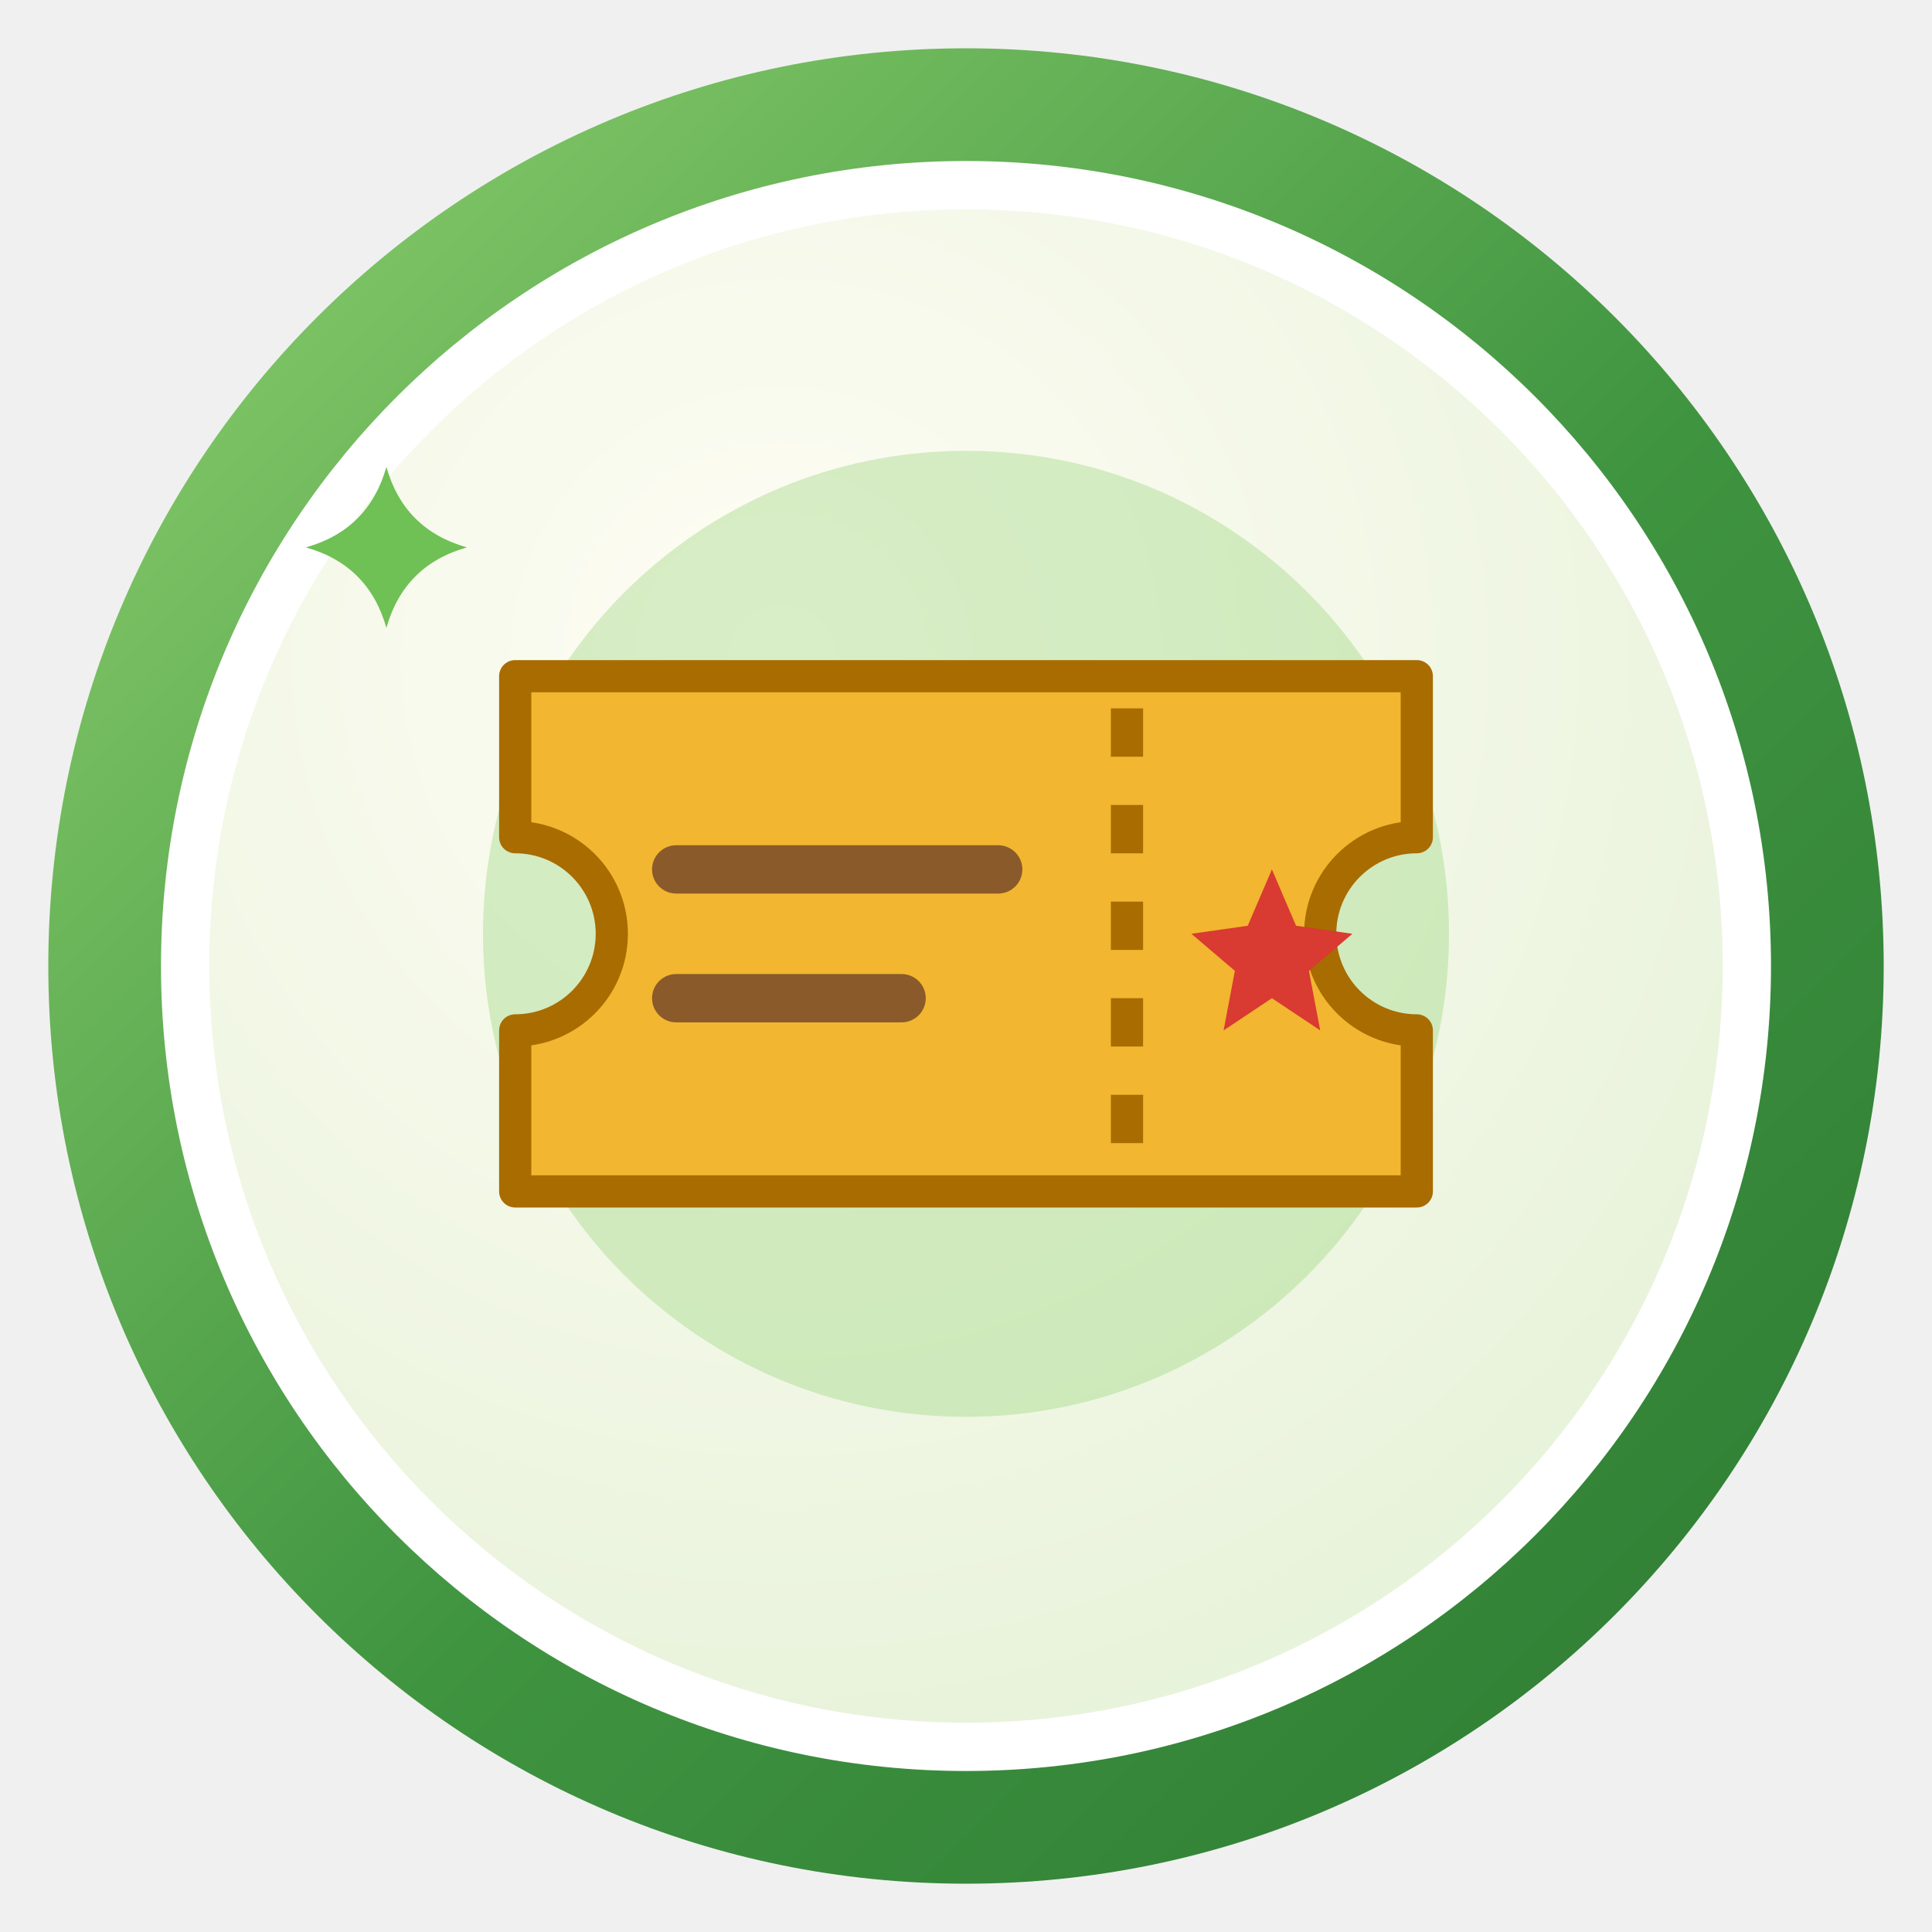
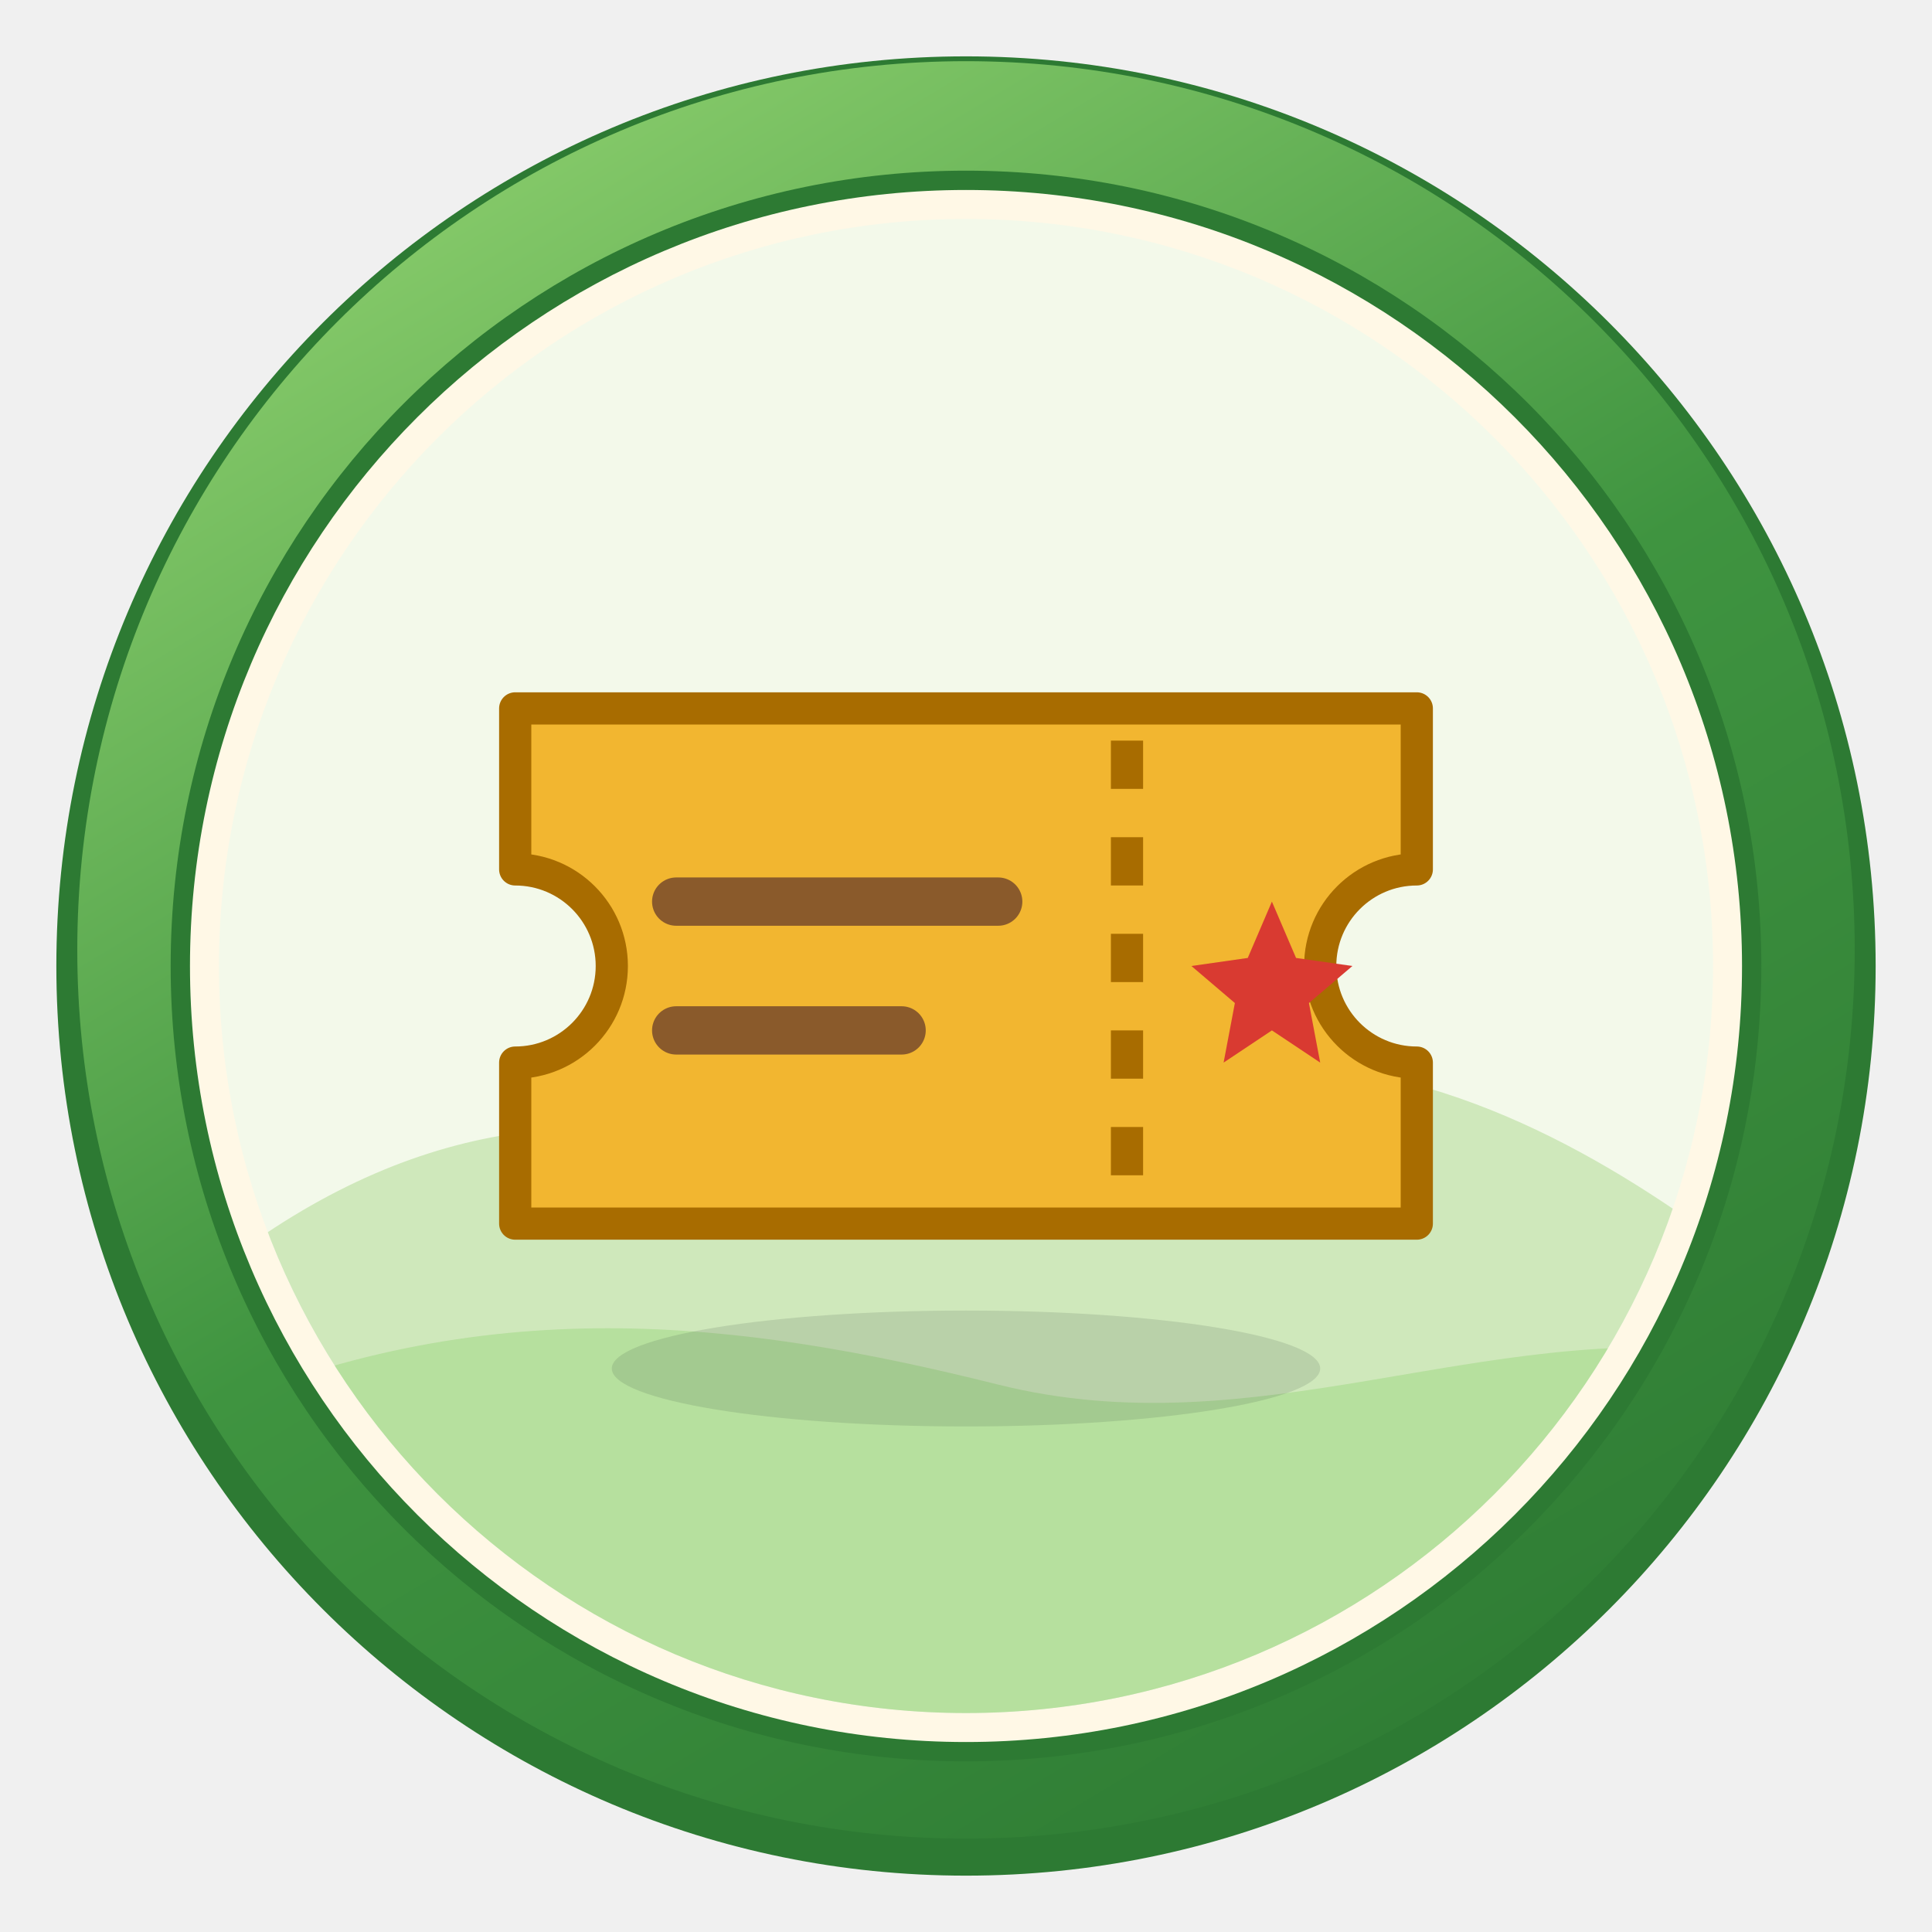
<svg xmlns="http://www.w3.org/2000/svg" viewBox="0 0 120 120" class="bx-badge bx-badge-common" data-badge="rsvp-1">
  <style>.b-float{animation:b-float 4.8s ease-in-out infinite}
.b-sway{animation:b-sway 5.6s ease-in-out infinite;transform-box:fill-box;transform-origin:50% 100%}
.b-pulse{animation:b-pulse 3.6s ease-in-out infinite}
.b-twinkle{animation:b-twinkle 2.8s ease-in-out infinite;transform-box:fill-box;transform-origin:center}
.b-spin{animation:b-spin 28s linear infinite;transform-origin:60px 60px}
.b-blink{animation:b-blink 5.2s 1.2s infinite;transform-box:fill-box;transform-origin:center;transform:scaleY(0)}
@keyframes b-float{0%,100%{transform:translateY(0)}50%{transform:translateY(-2.5px)}}
@keyframes b-sway{0%,100%{transform:rotate(-3deg)}50%{transform:rotate(3deg)}}
@keyframes b-pulse{0%,100%{opacity:.55}50%{opacity:1}}
@keyframes b-twinkle{0%,100%{opacity:.25;transform:scale(.7)}50%{opacity:1;transform:scale(1)}}
@keyframes b-spin{to{transform:rotate(360deg)}}
@keyframes b-blink{0%,92%,100%{transform:scaleY(0)}95%{transform:scaleY(1)}}
@media (prefers-reduced-motion:reduce){.b-float,.b-sway,.b-pulse,.b-twinkle,.b-spin,.b-blink{animation:none}}</style>
  <defs>
-     <radialGradient id="bx-rsvp-1-bg" cx=".38" cy=".3" r=".85">
-       <stop offset="0" stop-color="#fffdf5" />
-       <stop offset="1" stop-color="#e4f1d6" />
-     </radialGradient>
-     <linearGradient id="bx-rsvp-1-ring" x1="0" y1="0" x2="1" y2="1">
+     <linearGradient id="bx-rsvp-1-ring" x1=".2" y1="0" x2=".8" y2="1">
      <stop offset="0" stop-color="#8fd16f" />
-       <stop offset=".55" stop-color="#3f9440" />
+       <stop offset=".5" stop-color="#3f9440" />
      <stop offset="1" stop-color="#2d7a33" />
    </linearGradient>
    <clipPath id="bx-rsvp-1-clip">
-       <circle cx="60" cy="60" r="47" />
+       <circle cx="60" cy="60" r="46.4" />
    </clipPath>
    <radialGradient id="bx-rsvp-1-crown" cx=".4" cy=".28" r=".85">
      <stop offset="0" stop-color="#6fc055" />
      <stop offset=".65" stop-color="#3f9440" />
      <stop offset="1" stop-color="#2d7a33" />
    </radialGradient>
  </defs>
-   <circle cx="60" cy="60" r="57" fill="url(#bx-rsvp-1-ring)" />
-   <circle cx="60" cy="60" r="50" fill="#fff" />
-   <circle cx="60" cy="60" r="47" fill="url(#bx-rsvp-1-bg)" />
+   <circle cx="60" cy="60" r="56.5" fill="#2d7a33" />
+   <circle cx="60" cy="59" r="55.2" fill="url(#bx-rsvp-1-ring)" />
+   <path d="M17.5 46A44.5 44.5 0 0 1 102.5 46" fill="none" stroke="#8fd16f" stroke-width="2.2" stroke-linecap="round" opacity=".9" />
+   <circle cx="60" cy="60" r="49.4" fill="#2d7a33" />
+   <circle cx="60" cy="60" r="48.2" fill="#fff8e6" />
  <g clip-path="url(#bx-rsvp-1-clip)">
-     <circle class="b-pulse" cx="60" cy="58" r="30" fill="#8fd16f" opacity=".35" />
-     <g class="b-sway">
-       <path d="M32 42H88V52A6 6 0 0 0 88 64V74H32V64A6 6 0 0 0 32 52Z" fill="#f2b630" stroke="#a86c00" stroke-width="2" stroke-linejoin="round" />
-       <path d="M70 44V72" stroke="#a86c00" stroke-width="2" stroke-dasharray="3 3" />
-       <path d="M42 54H62M42 62H56" stroke="#8a5a2b" stroke-width="3" stroke-linecap="round" />
-       <path d="M79 54L80.5 57.5L84 58L81.3 60.3L82 64L79 62L76 64L76.7 60.3L74 58L77.5 57.5Z" fill="#d93a31" />
+     <circle cx="60" cy="60" r="46.4" fill="#f3f9ea" />
+     <path d="M12 80C24 70 36 68 48 72C58 75 66 66 78 66C90 66 100 72 108 78V108H12Z" fill="#cfe8bb" />
+     <path d="M12 88C30 80 46 82 62 86C78 90 92 82 108 84V108H12Z" fill="#8fd16f" opacity=".38" />
+     <ellipse cx="60" cy="85" rx="22" ry="3.6" fill="#26372c" opacity=".13" />
+     <g transform="translate(0 2)">
+       <g class="b-sway">
+         <path d="M32 42H88V52A6 6 0 0 0 88 64V74H32V64A6 6 0 0 0 32 52Z" fill="#f2b630" stroke="#a86c00" stroke-width="2" stroke-linejoin="round" />
+         <path d="M70 44V72" stroke="#a86c00" stroke-width="2" stroke-dasharray="3 3" />
+         <path d="M42 54H62M42 62H56" stroke="#8a5a2b" stroke-width="3" stroke-linecap="round" />
+         <path d="M79 54L80.5 57.5L84 58L81.3 60.3L82 64L79 62L76 64L76.7 60.3L74 58L77.5 57.5Z" fill="#d93a31" />
+       </g>
    </g>
  </g>
-   <path class="b-twinkle" style="animation-delay:0s" fill="#6fc055" d="M24 29Q25.1 32.9 29 34Q25.1 35.1 24 39Q22.9 35.1 19 34Q22.9 32.9 24 29Z" />
</svg>
